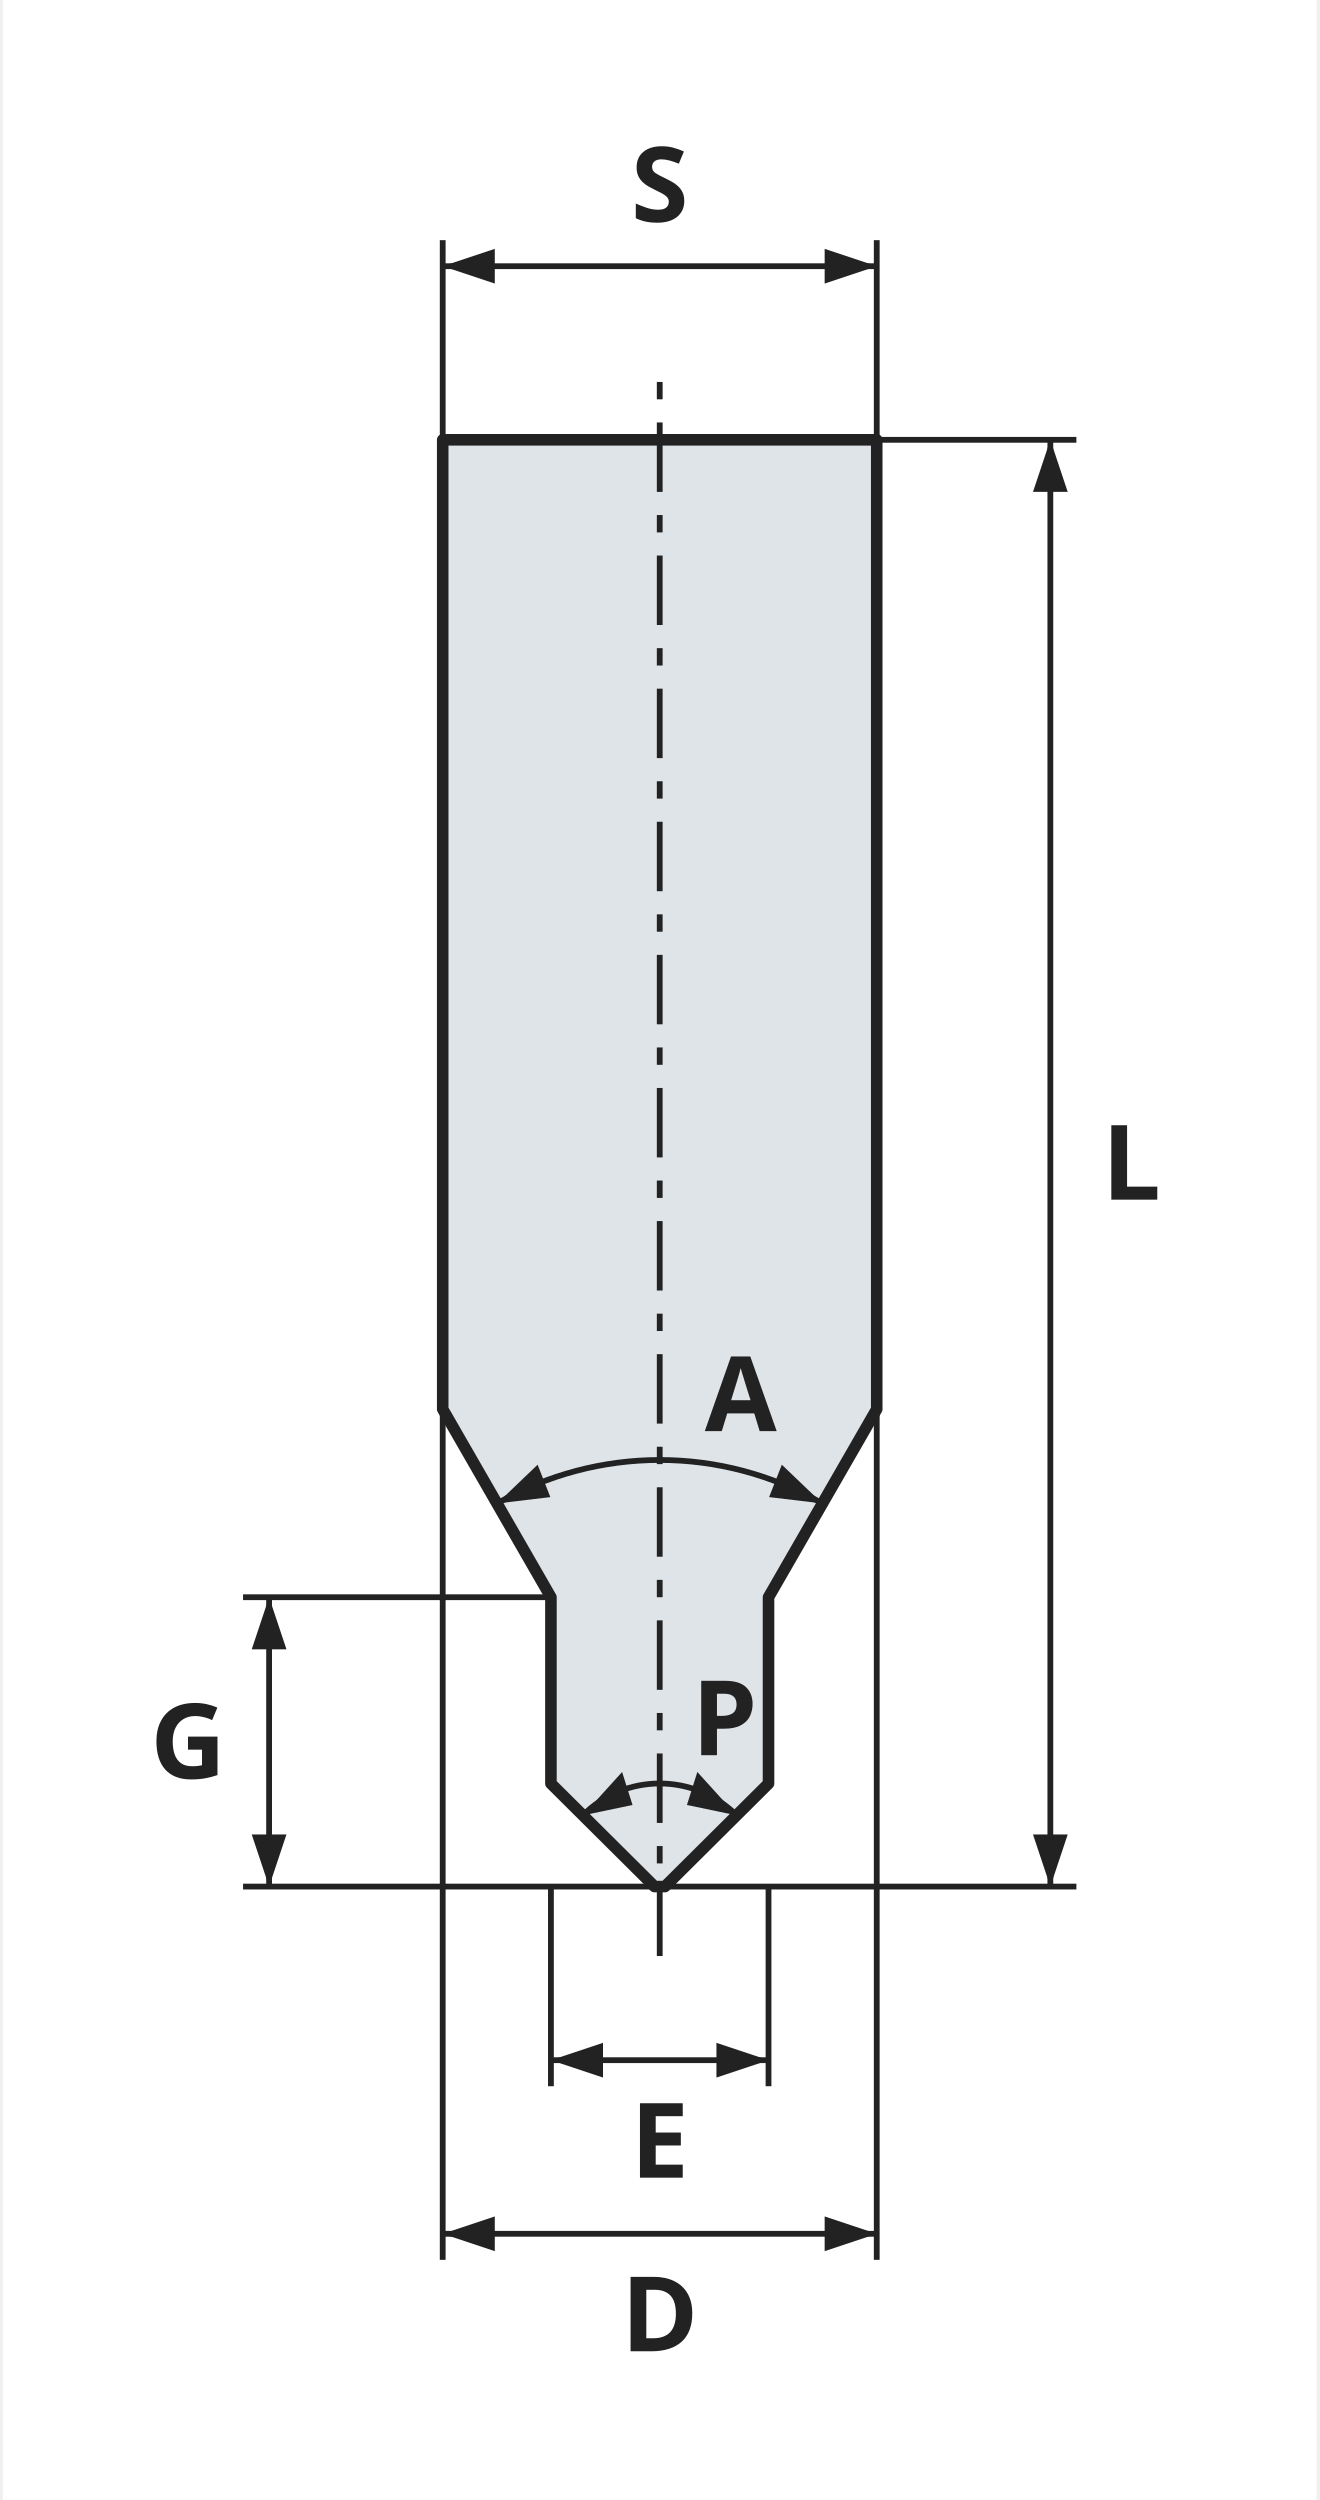
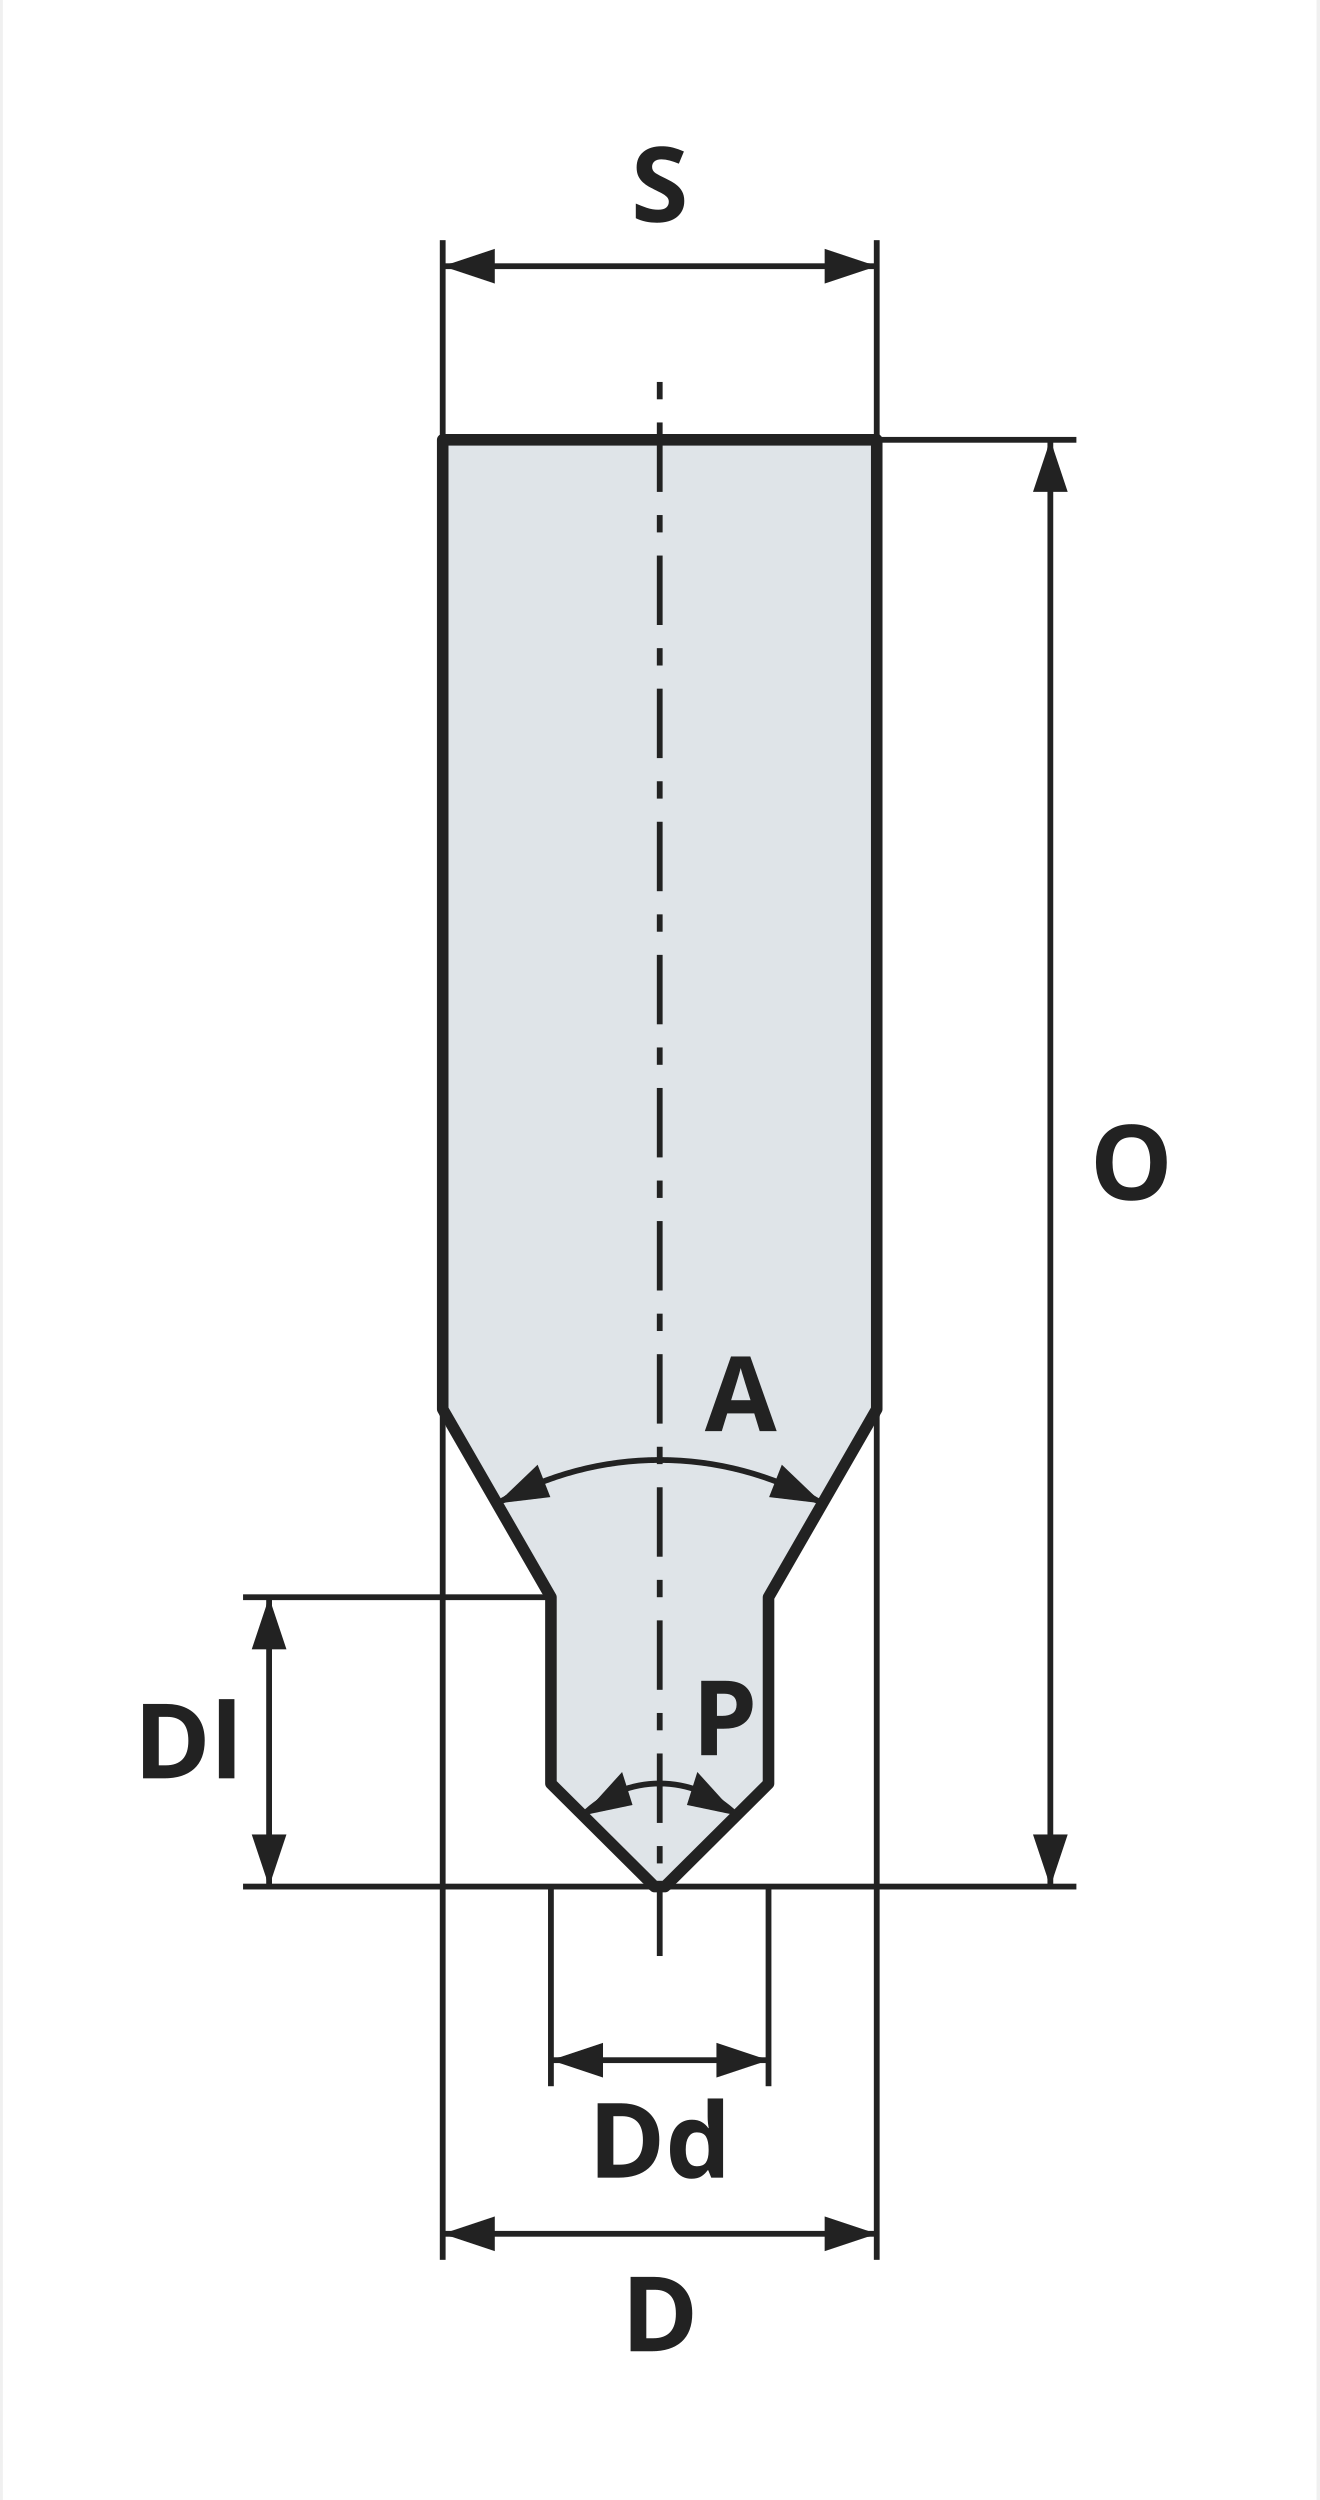
<svg xmlns="http://www.w3.org/2000/svg" viewBox="-113.5 -326.0 227.0 432.0" width="114" height="216">
  <rect x="-113.5" y="-326.0" width="227.0" height="432.0" fill="white" />
  <polygon points="0.0,-0.0 0.9,-0.0 18.8,-17.8 18.8,-50.0 37.5,-82.5 37.5,-250.0 0.0,-250.0 -0.0,-250.0 -37.5,-250.0 -37.5,-82.5 -18.8,-50.0 -18.8,-17.8 -0.9,-0.0 -0.0,-0.0" fill="#dfe4e8" stroke="#222222" stroke-width="2" stroke-linejoin="round" />
  <line x1="0.0" y1="12.0" x2="0.0" y2="-262.0" stroke="#222222" stroke-width="1" stroke-dasharray="12 4 3 4" />
  <line x1="-18.8" y1="-0.0" x2="-18.8" y2="34.5" stroke="#222222" stroke-width="1" />
  <line x1="18.8" y1="-0.0" x2="18.8" y2="34.5" stroke="#222222" stroke-width="1" />
  <line x1="-18.8" y1="30.0" x2="18.8" y2="30.0" stroke="#222222" stroke-width="1" />
  <polygon points="-18.8,30.0 -9.8,27.0 -9.8,33.0" fill="#222222" />
  <polygon points="18.8,30.0 9.8,27.0 9.8,33.0" fill="#222222" />
-   <text x="0.0" y="50.3" font-family="sans-serif" font-size="18" font-weight="bold" text-anchor="middle" fill="#222222">E</text>
+   <text x="0.0" y="50.3" font-family="sans-serif" font-size="18" font-weight="bold" text-anchor="middle" fill="#222222">Dd</text>
  <line x1="-37.5" y1="-82.5" x2="-37.5" y2="64.5" stroke="#222222" stroke-width="1" />
  <line x1="37.5" y1="-82.5" x2="37.5" y2="64.5" stroke="#222222" stroke-width="1" />
  <line x1="-37.5" y1="60.0" x2="37.5" y2="60.0" stroke="#222222" stroke-width="1" />
  <polygon points="-37.5,60.0 -28.5,57.0 -28.5,63.0" fill="#222222" />
  <polygon points="37.5,60.0 28.5,57.0 28.5,63.0" fill="#222222" />
  <text x="0.0" y="80.3" font-family="sans-serif" font-size="18" font-weight="bold" text-anchor="middle" fill="#222222">D</text>
  <line x1="0.0" y1="-0.0" x2="-72.0" y2="-0.0" stroke="#222222" stroke-width="1" />
  <line x1="-18.8" y1="-50.0" x2="-72.0" y2="-50.0" stroke="#222222" stroke-width="1" />
  <line x1="-67.5" y1="-0.0" x2="-67.5" y2="-50.0" stroke="#222222" stroke-width="1" />
  <polygon points="-67.5,-0.0 -64.5,-9.0 -70.5,-9.0" fill="#222222" />
  <polygon points="-67.5,-50.0 -64.5,-41.0 -70.5,-41.0" fill="#222222" />
-   <text x="-81.5" y="-18.7" font-family="sans-serif" font-size="18" font-weight="bold" text-anchor="middle" fill="#222222">G</text>
+   <text x="-81.5" y="-18.7" font-family="sans-serif" font-size="18" font-weight="bold" text-anchor="middle" fill="#222222">Dl</text>
  <line x1="0.9" y1="-0.0" x2="72.0" y2="-0.0" stroke="#222222" stroke-width="1" />
  <line x1="37.5" y1="-250.0" x2="72.0" y2="-250.0" stroke="#222222" stroke-width="1" />
  <line x1="67.5" y1="-0.0" x2="67.5" y2="-250.0" stroke="#222222" stroke-width="1" />
  <polygon points="67.5,-0.0 70.5,-9.0 64.5,-9.0" fill="#222222" />
  <polygon points="67.5,-250.0 70.5,-241.0 64.5,-241.0" fill="#222222" />
-   <text x="81.5" y="-118.7" font-family="sans-serif" font-size="18" font-weight="bold" text-anchor="middle" fill="#222222">L</text>
+   <text x="81.5" y="-118.7" font-family="sans-serif" font-size="18" font-weight="bold" text-anchor="middle" fill="#222222">O</text>
  <path d="M 13.3 -12.3 A 18.8 18.8 0 0 0 -13.3 -12.3" fill="none" stroke="#222222" stroke-width="1" />
  <polygon points="13.3,-12.3 6.5,-19.8 4.7,-14.1" fill="#222222" />
  <polygon points="-13.3,-12.3 -6.5,-19.8 -4.7,-14.1" fill="#222222" />
  <text x="11.2" y="-22.7" font-family="sans-serif" font-size="18" font-weight="bold" text-anchor="middle" fill="#222222">P</text>
  <path d="M 28.1 -66.2 A 56.3 56.3 0 0 0 -28.1 -66.2" fill="none" stroke="#222222" stroke-width="1" />
  <polygon points="28.1,-66.2 21.1,-72.9 18.9,-67.3" fill="#222222" />
  <polygon points="-28.1,-66.2 -21.1,-72.9 -18.9,-67.3" fill="#222222" />
  <text x="14.0" y="-78.7" font-family="sans-serif" font-size="18" font-weight="bold" text-anchor="middle" fill="#222222">A</text>
  <line x1="-37.5" y1="-250.0" x2="-37.5" y2="-284.5" stroke="#222222" stroke-width="1" />
  <line x1="37.5" y1="-250.0" x2="37.5" y2="-284.5" stroke="#222222" stroke-width="1" />
  <line x1="-37.5" y1="-280.0" x2="37.5" y2="-280.0" stroke="#222222" stroke-width="1" />
  <polygon points="-37.5,-280.0 -28.5,-283.0 -28.5,-277.0" fill="#222222" />
  <polygon points="37.5,-280.0 28.5,-283.0 28.5,-277.0" fill="#222222" />
  <text x="0.0" y="-287.7" font-family="sans-serif" font-size="18" font-weight="bold" text-anchor="middle" fill="#222222">S</text>
</svg>
